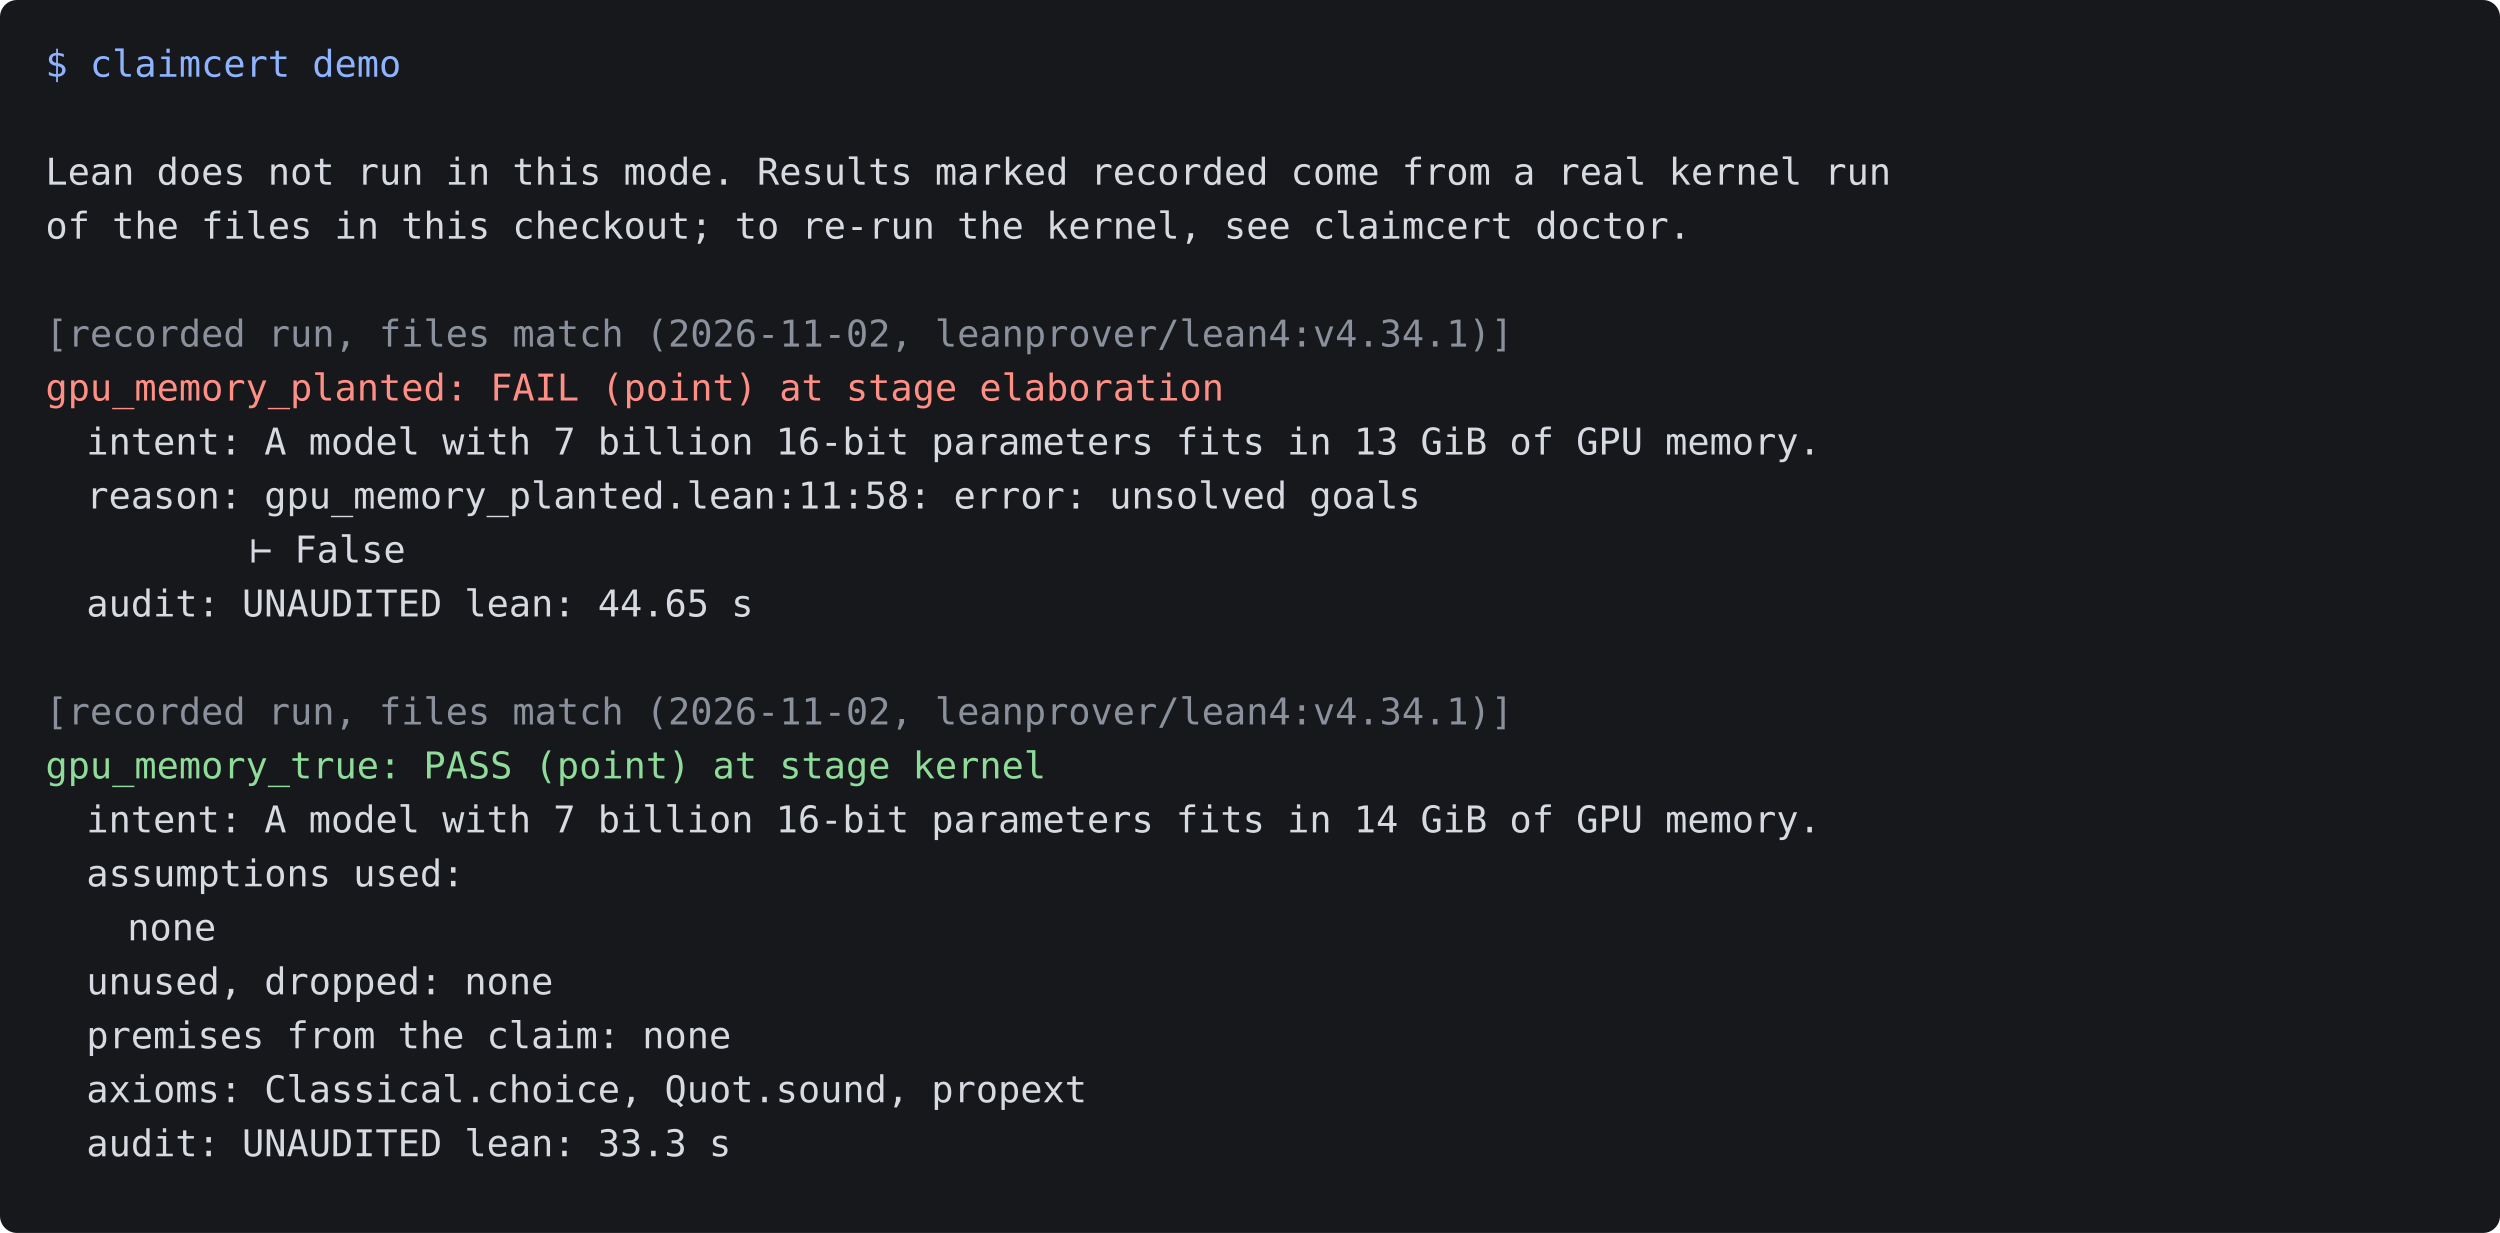
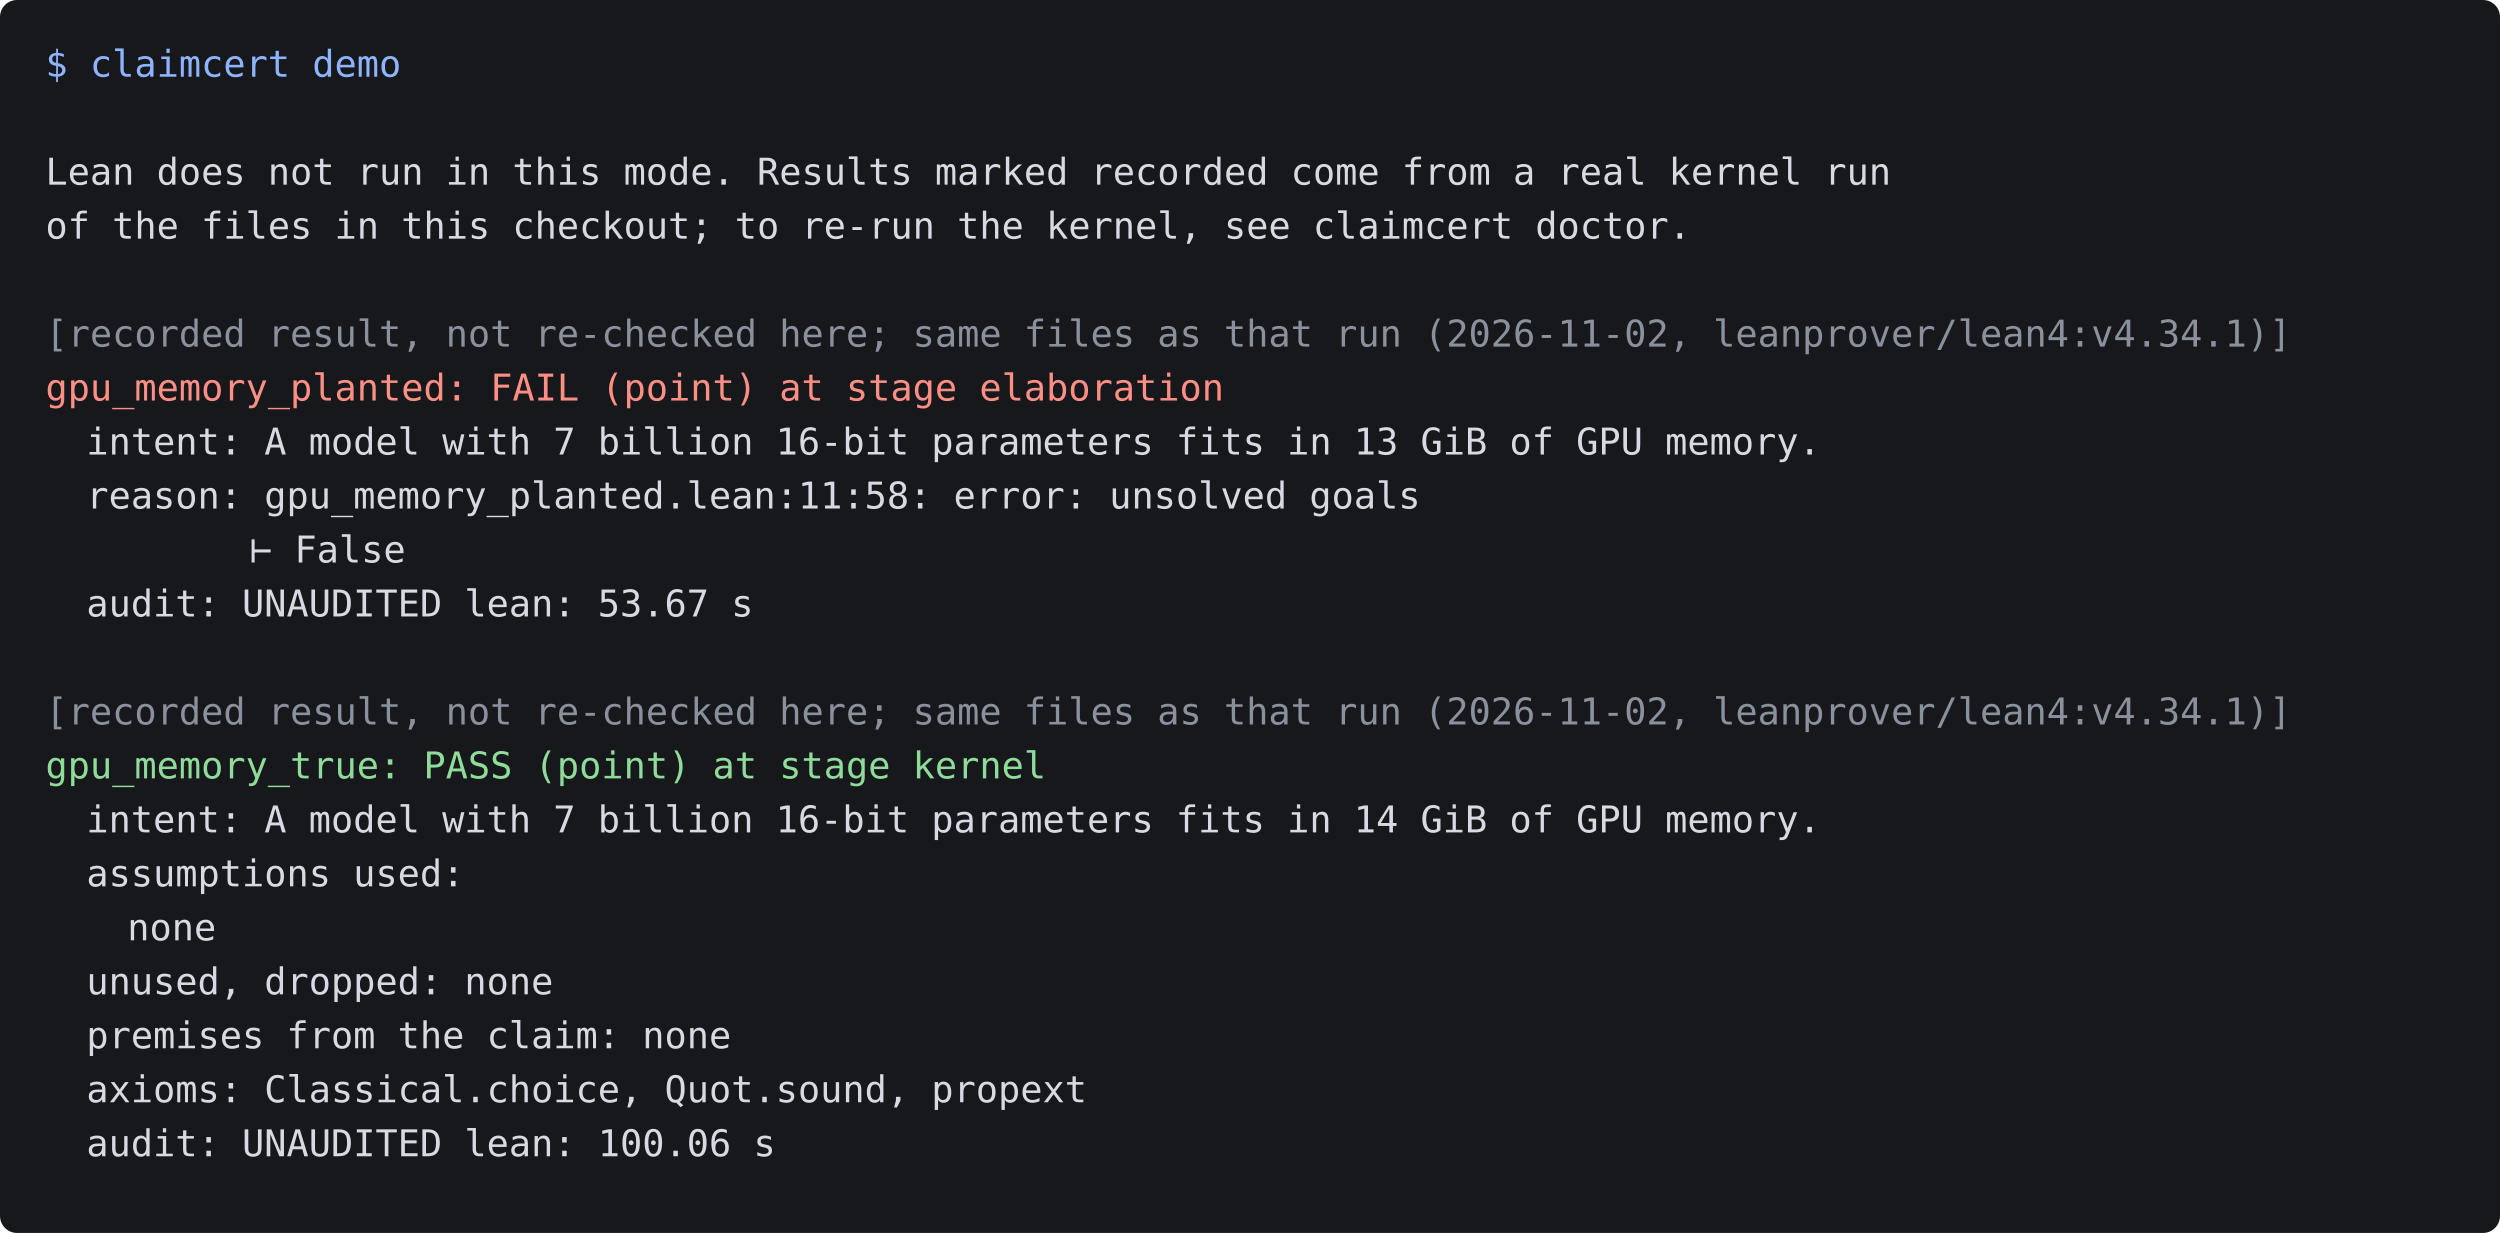
<svg xmlns="http://www.w3.org/2000/svg" width="880" height="434" viewBox="0 0 880 434" role="img" aria-label="Terminal output of claimcert demo">
  <rect width="880" height="434" rx="6" fill="#16181c" />
  <g font-family="ui-monospace,Consolas,Menlo,monospace" font-size="13" fill="#d7dae0">
    <text x="16" y="27" fill="#8fb4ff">$ claimcert demo</text>
    <text x="16" y="46" />
    <text x="16" y="65">Lean does not run in this mode. Results marked recorded come from a real kernel run</text>
    <text x="16" y="84">of the files in this checkout; to re-run the kernel, see claimcert doctor.</text>
    <text x="16" y="103" />
-     <text x="16" y="122" fill="#8b919c">[recorded run, files match (2026-11-02, leanprover/lean4:v4.34.1)]</text>
+     <text x="16" y="122" fill="#8b919c">[recorded result, not re-checked here; same files as that run (2026-11-02, leanprover/lean4:v4.34.1)]</text>
    <text x="16" y="141" fill="#ff8f85">gpu_memory_planted: FAIL (point) at stage elaboration</text>
    <text x="30.4" y="160">intent: A model with 7 billion 16-bit parameters fits in 13 GiB of GPU memory.</text>
    <text x="30.4" y="179">reason: gpu_memory_planted.lean:11:58: error: unsolved goals</text>
    <text x="88" y="198">⊢ False</text>
-     <text x="30.4" y="217">audit: UNAUDITED   lean: 44.65 s</text>
+     <text x="30.4" y="217">audit: UNAUDITED   lean: 53.67 s</text>
    <text x="16" y="236" />
-     <text x="16" y="255" fill="#8b919c">[recorded run, files match (2026-11-02, leanprover/lean4:v4.34.1)]</text>
+     <text x="16" y="255" fill="#8b919c">[recorded result, not re-checked here; same files as that run (2026-11-02, leanprover/lean4:v4.34.1)]</text>
    <text x="16" y="274" fill="#8fdc9a">gpu_memory_true: PASS (point) at stage kernel</text>
    <text x="30.4" y="293">intent: A model with 7 billion 16-bit parameters fits in 14 GiB of GPU memory.</text>
    <text x="30.4" y="312">assumptions used:</text>
    <text x="44.8" y="331">none</text>
    <text x="30.4" y="350">unused, dropped: none</text>
    <text x="30.4" y="369">premises from the claim: none</text>
    <text x="30.4" y="388">axioms: Classical.choice, Quot.sound, propext</text>
-     <text x="30.4" y="407">audit: UNAUDITED   lean: 33.3 s</text>
+     <text x="30.4" y="407">audit: UNAUDITED   lean: 100.06 s</text>
  </g>
</svg>
